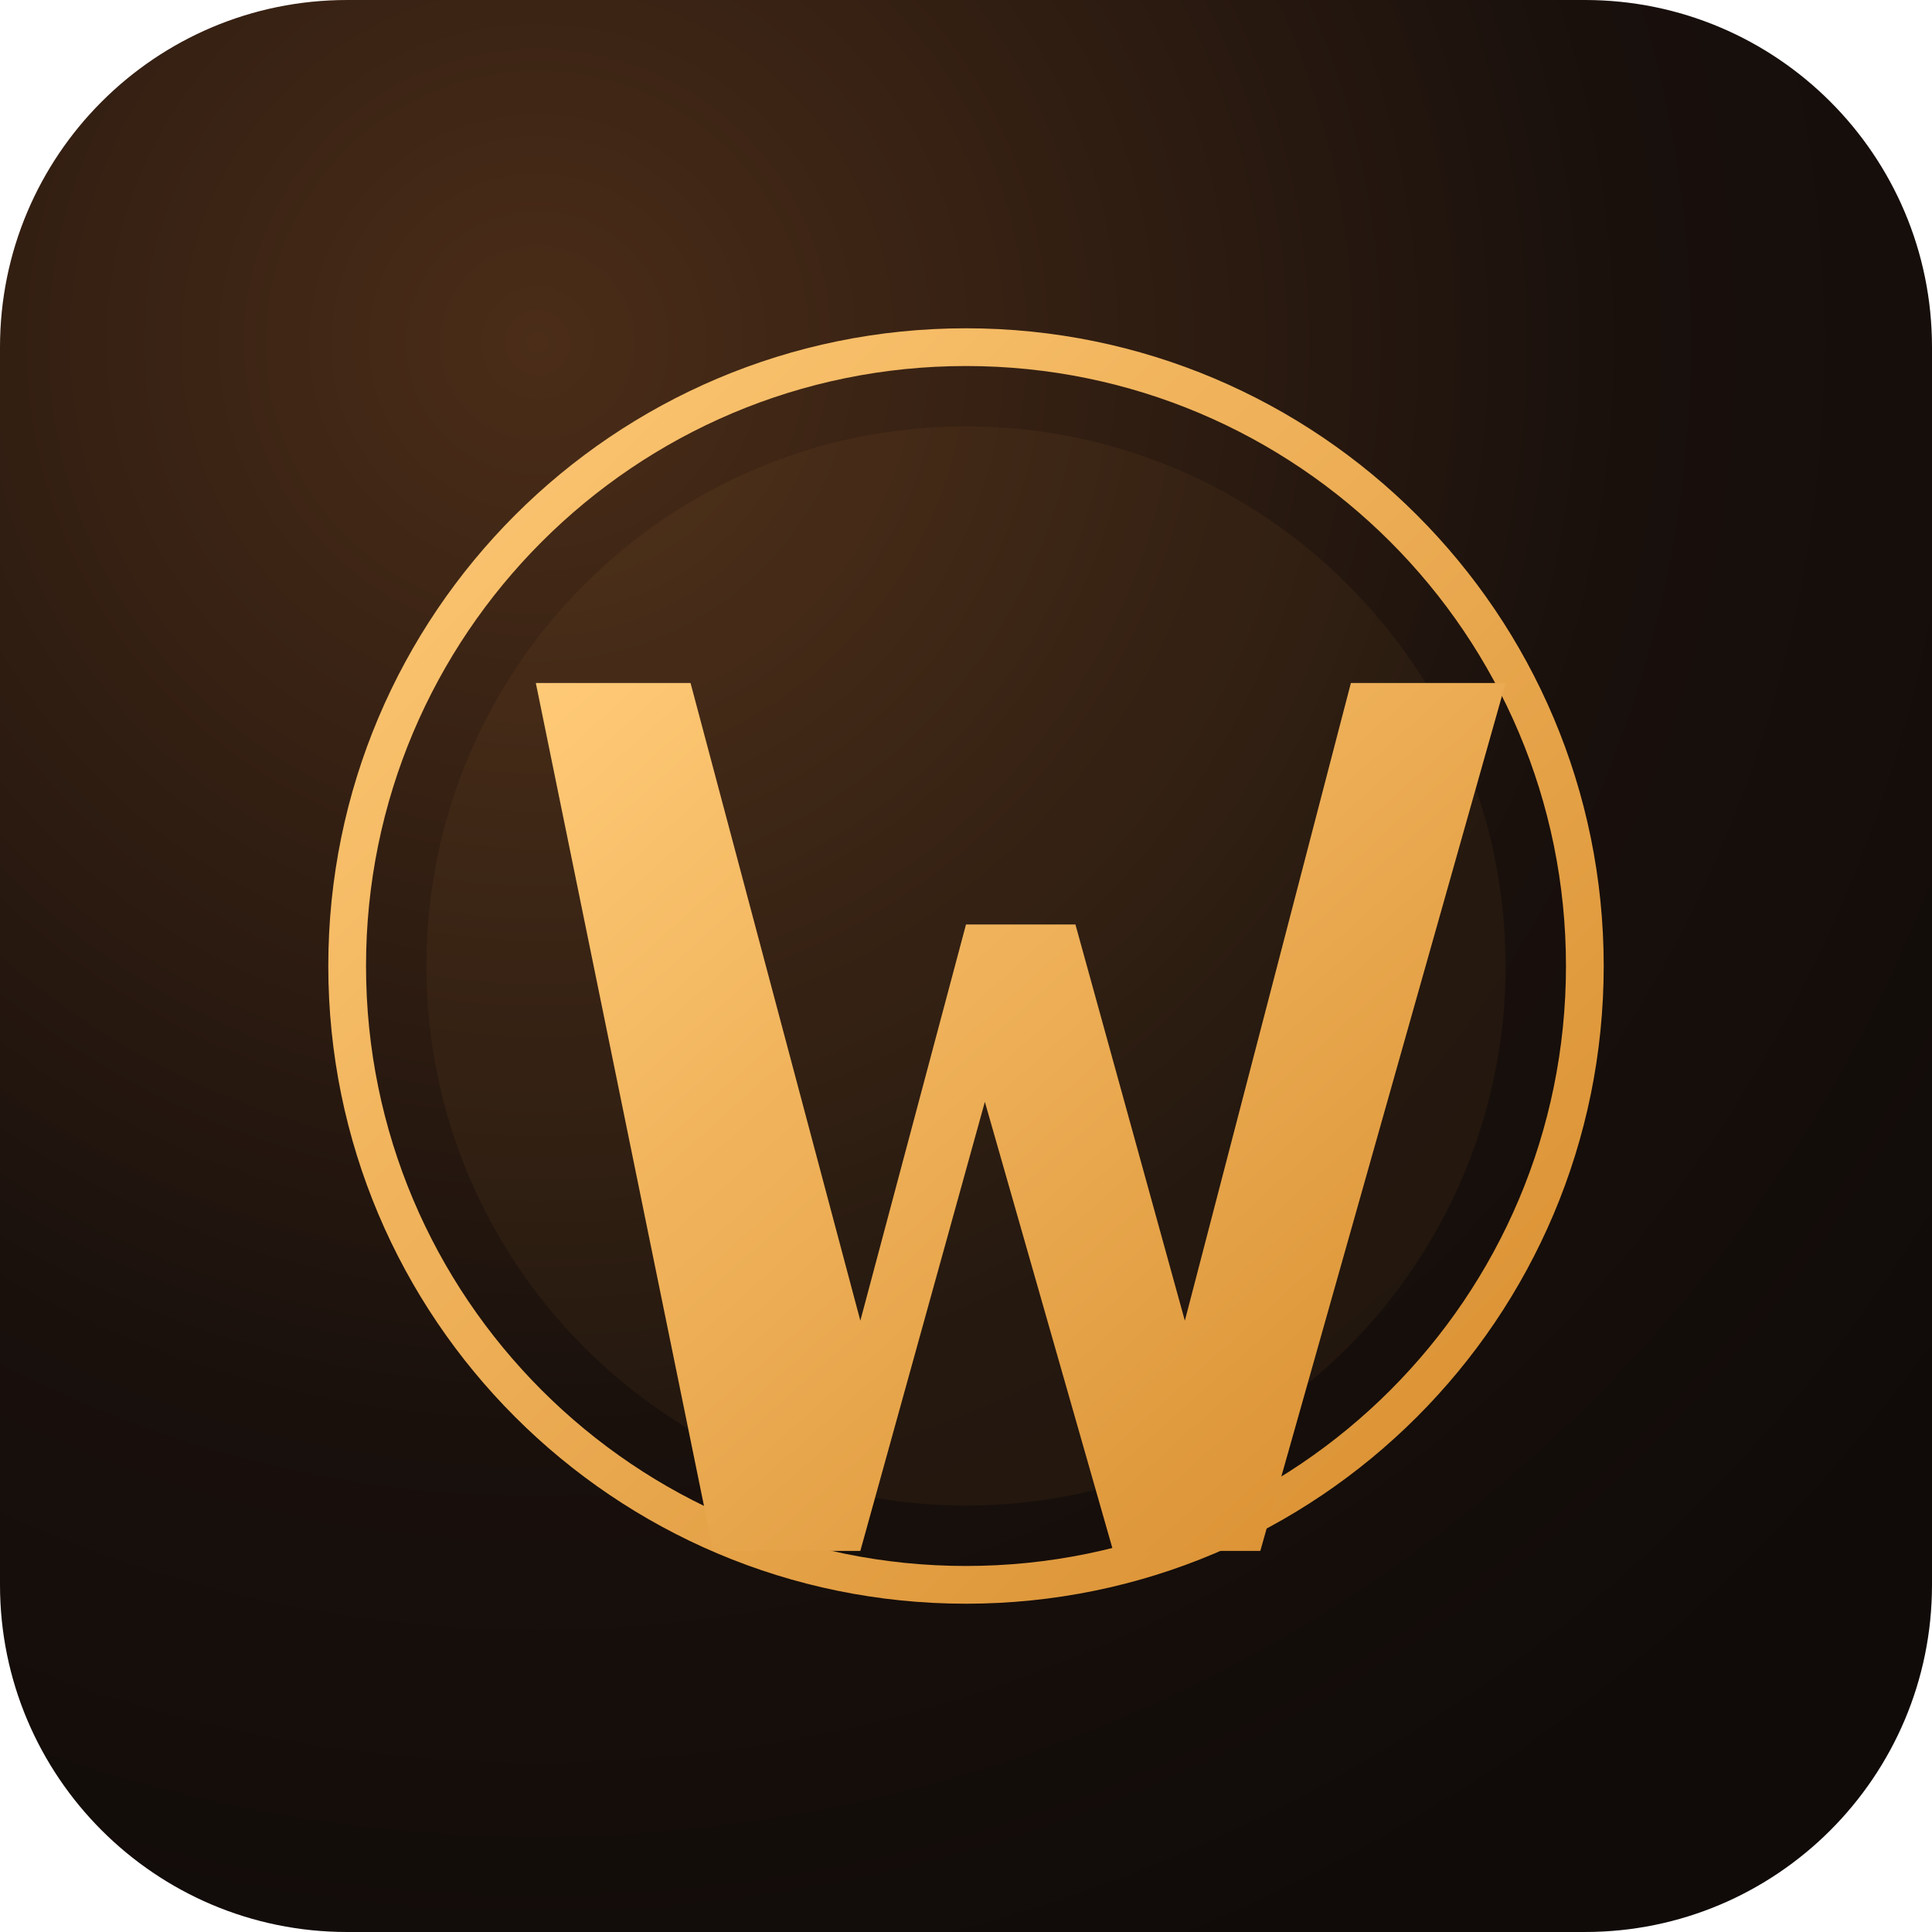
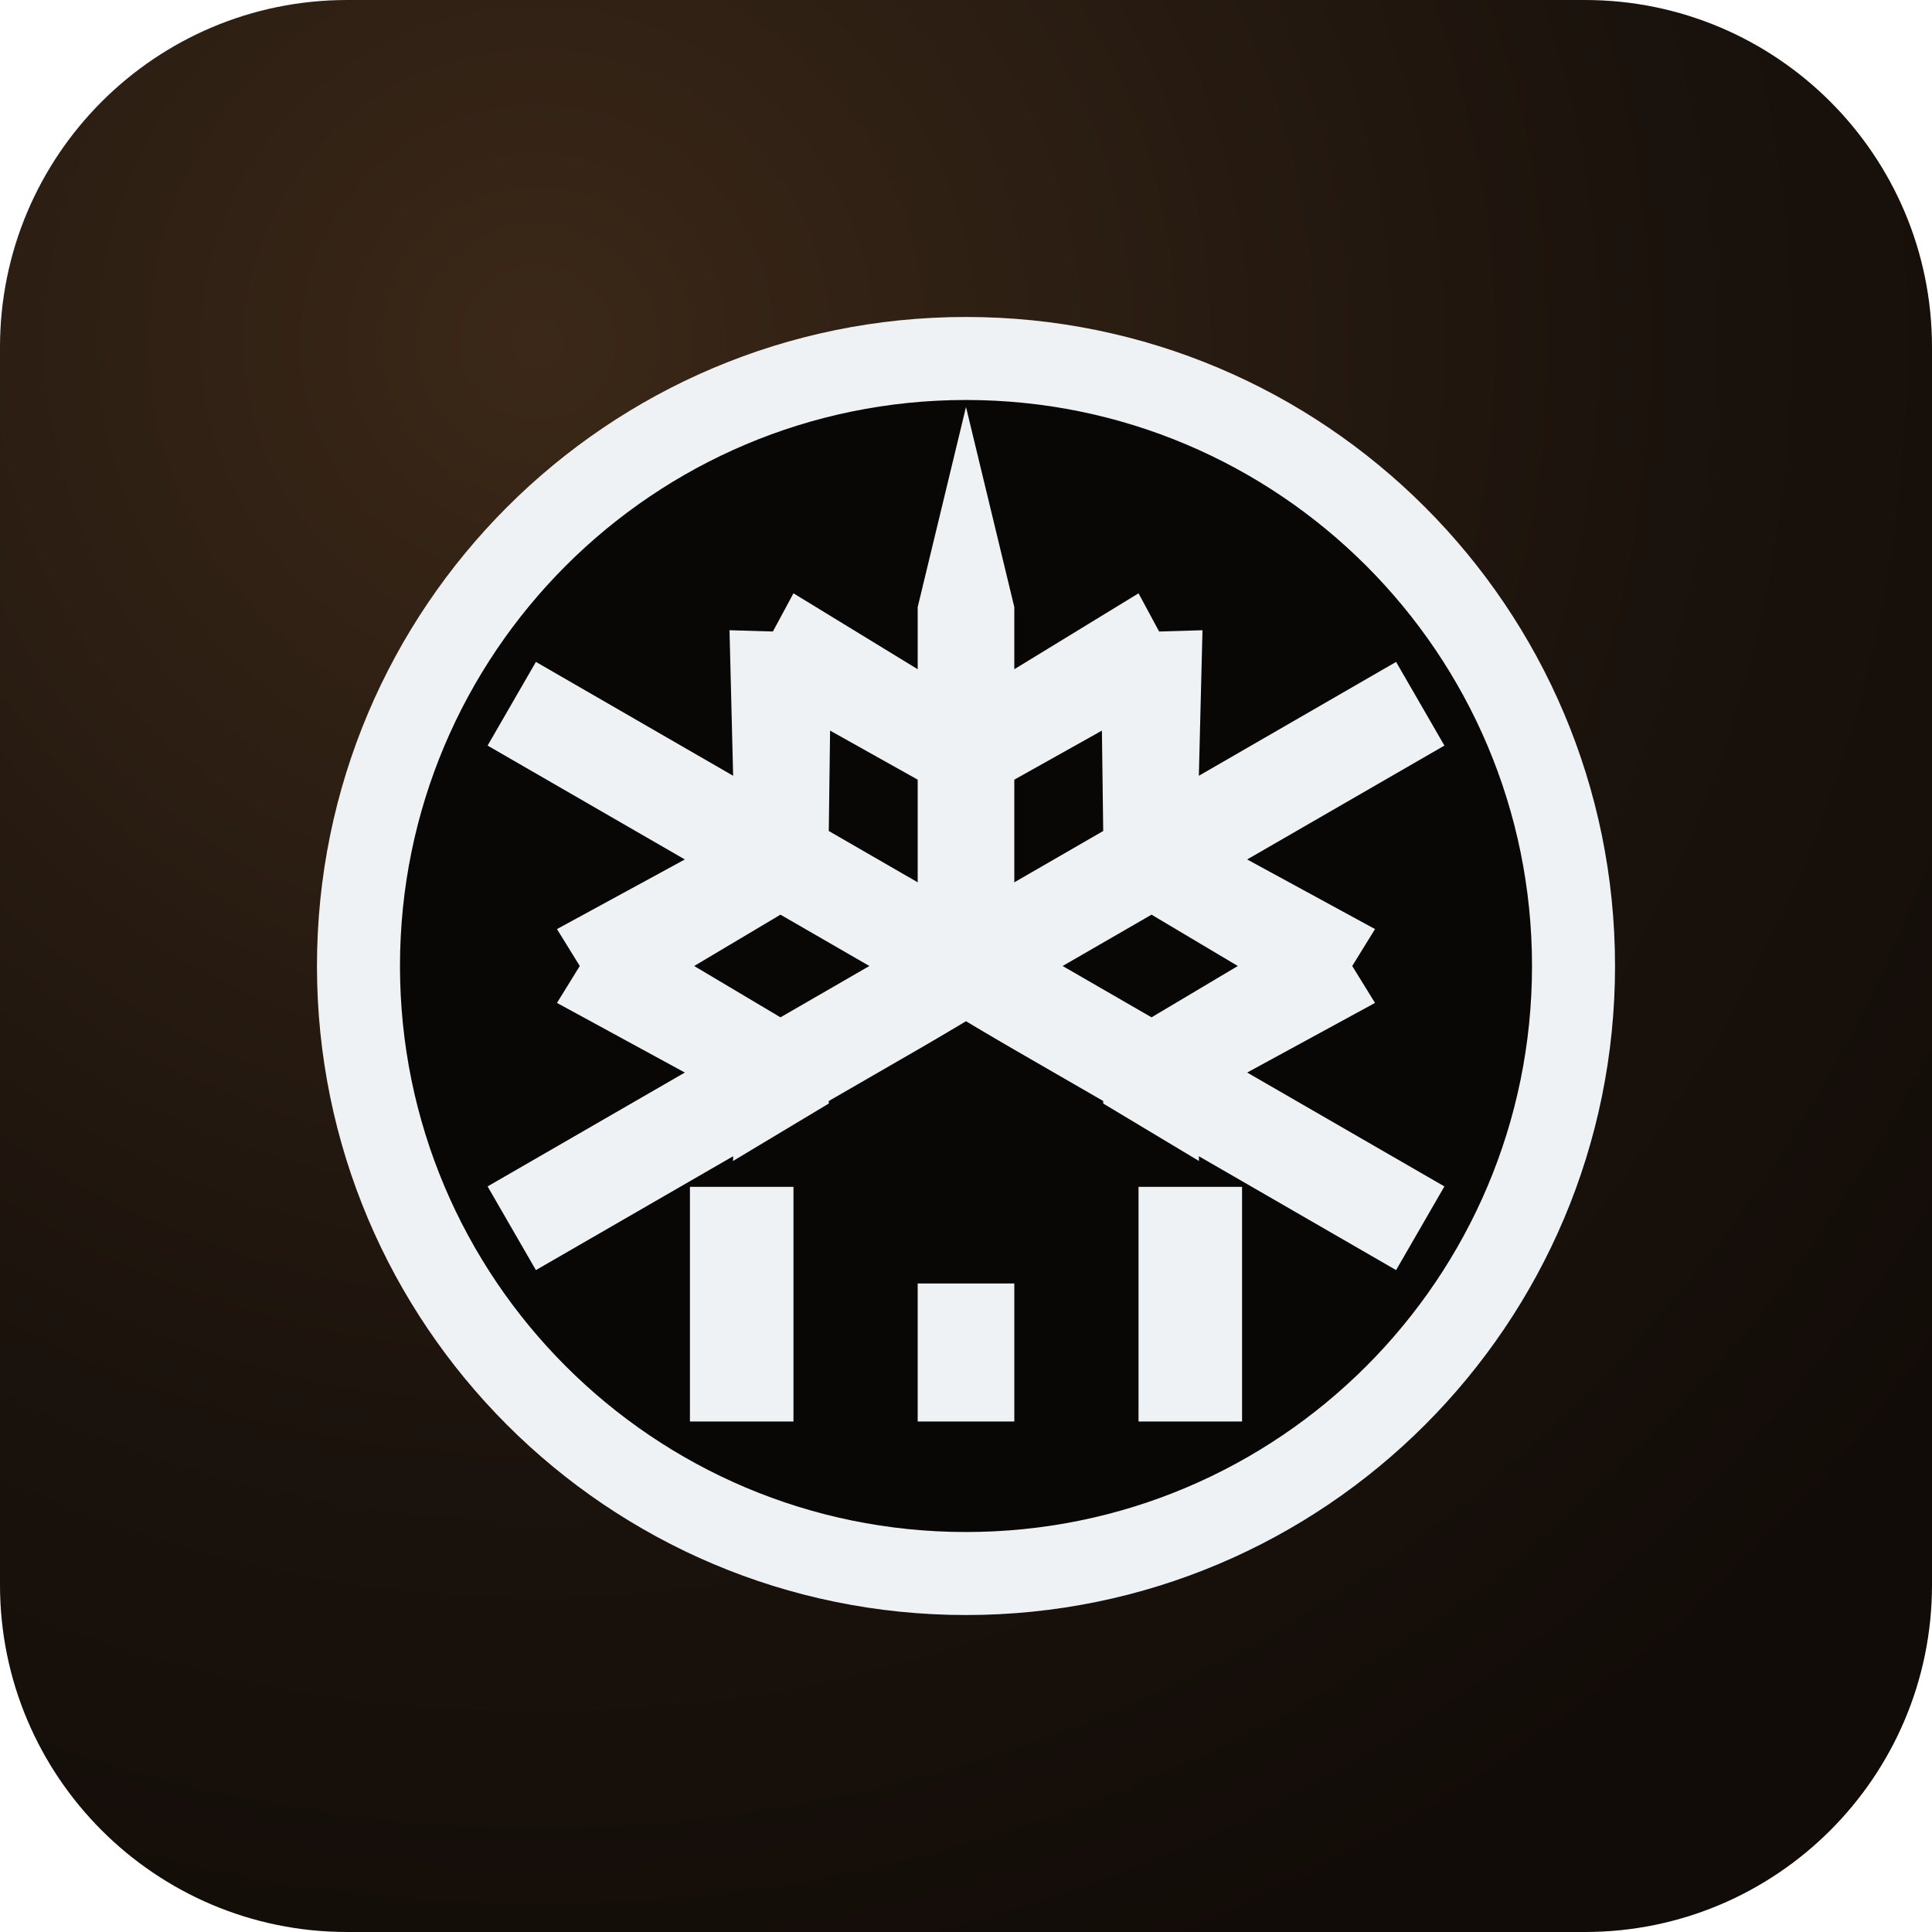
<svg xmlns="http://www.w3.org/2000/svg" viewBox="0 0 512 512">
  <defs>
-     <radialGradient id="background" cx="28%" cy="18%" r="90%">
-       <stop offset="0" stop-color="#4b2d18" />
-       <stop offset="0.62" stop-color="#19100c" />
-       <stop offset="1" stop-color="#100b09" />
+     <radialGradient id="wood" cx="28%" cy="18%" r="90%">
+       <stop offset="0" stop-color="#3b2818" />
+       <stop offset="0.65" stop-color="#1a120c" />
+       <stop offset="1" stop-color="#120c08" />
    </radialGradient>
-     <linearGradient id="amber" x1="0" y1="0" x2="1" y2="1">
-       <stop offset="0" stop-color="#ffca77" />
-       <stop offset="1" stop-color="#d78c2d" />
-     </linearGradient>
  </defs>
-   <rect width="512" height="512" rx="92" fill="url(#background)" />
-   <circle cx="256" cy="256" r="164" fill="none" stroke="url(#amber)" stroke-width="10" />
-   <circle cx="256" cy="256" r="143" fill="#e6a547" fill-opacity="0.06" />
-   <path d="M142 181h41l45 169 28-105h29l29 105 44-169h41l-65 230h-39l-34-119-33 119h-39z" fill="url(#amber)" />
+   <rect width="512" height="512" rx="92" fill="url(#wood)" />
+   <circle cx="256" cy="256" r="172" fill="#eef2f4" />
+   <circle cx="256" cy="256" r="150" fill="#080706" />
+   <g transform="translate(73.1 73.1) scale(1.829)">
+     <g fill="#eef2f4">
+       <path d="M93 106V73L68 59l7-13 18 11V48l7-29 7 29v9l18-11 7 13-25 14v33z" />
+       <defs>
+         <path id="snow-arm" d="M93 106V73L68 59l7-13 18 11V24h14v33l18-11 7 13-25 14v33z" />
+       </defs>
+       <use href="#snow-arm" transform="rotate(60 100 100)" />
+       <use href="#snow-arm" transform="rotate(120 100 100)" />
+       <use href="#snow-arm" transform="rotate(240 100 100)" />
+       <use href="#snow-arm" transform="rotate(300 100 100)" />
+     </g>
+     <path d="M100 108 140 132v34H60v-34z" fill="#080706" />
+     <path d="M60 132h15v34H60zm65 0h15v34h-15zm-32 14h14v20H93z" fill="#eef2f4" />
+   </g>
</svg>
